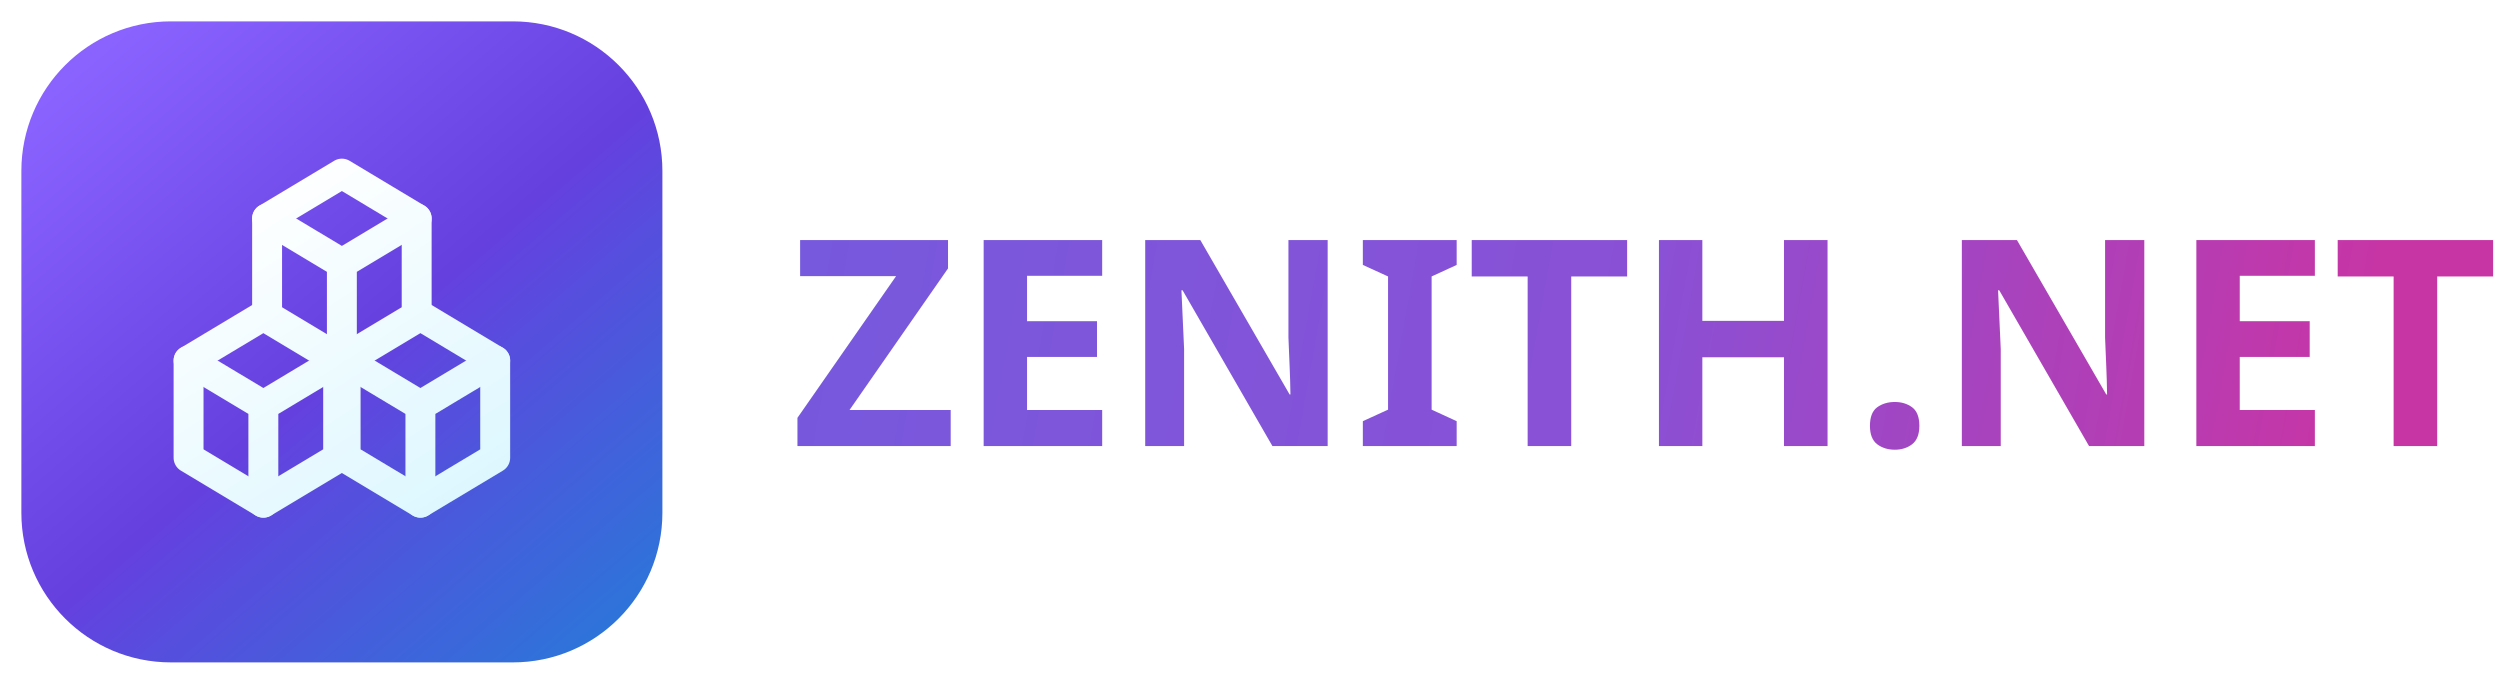
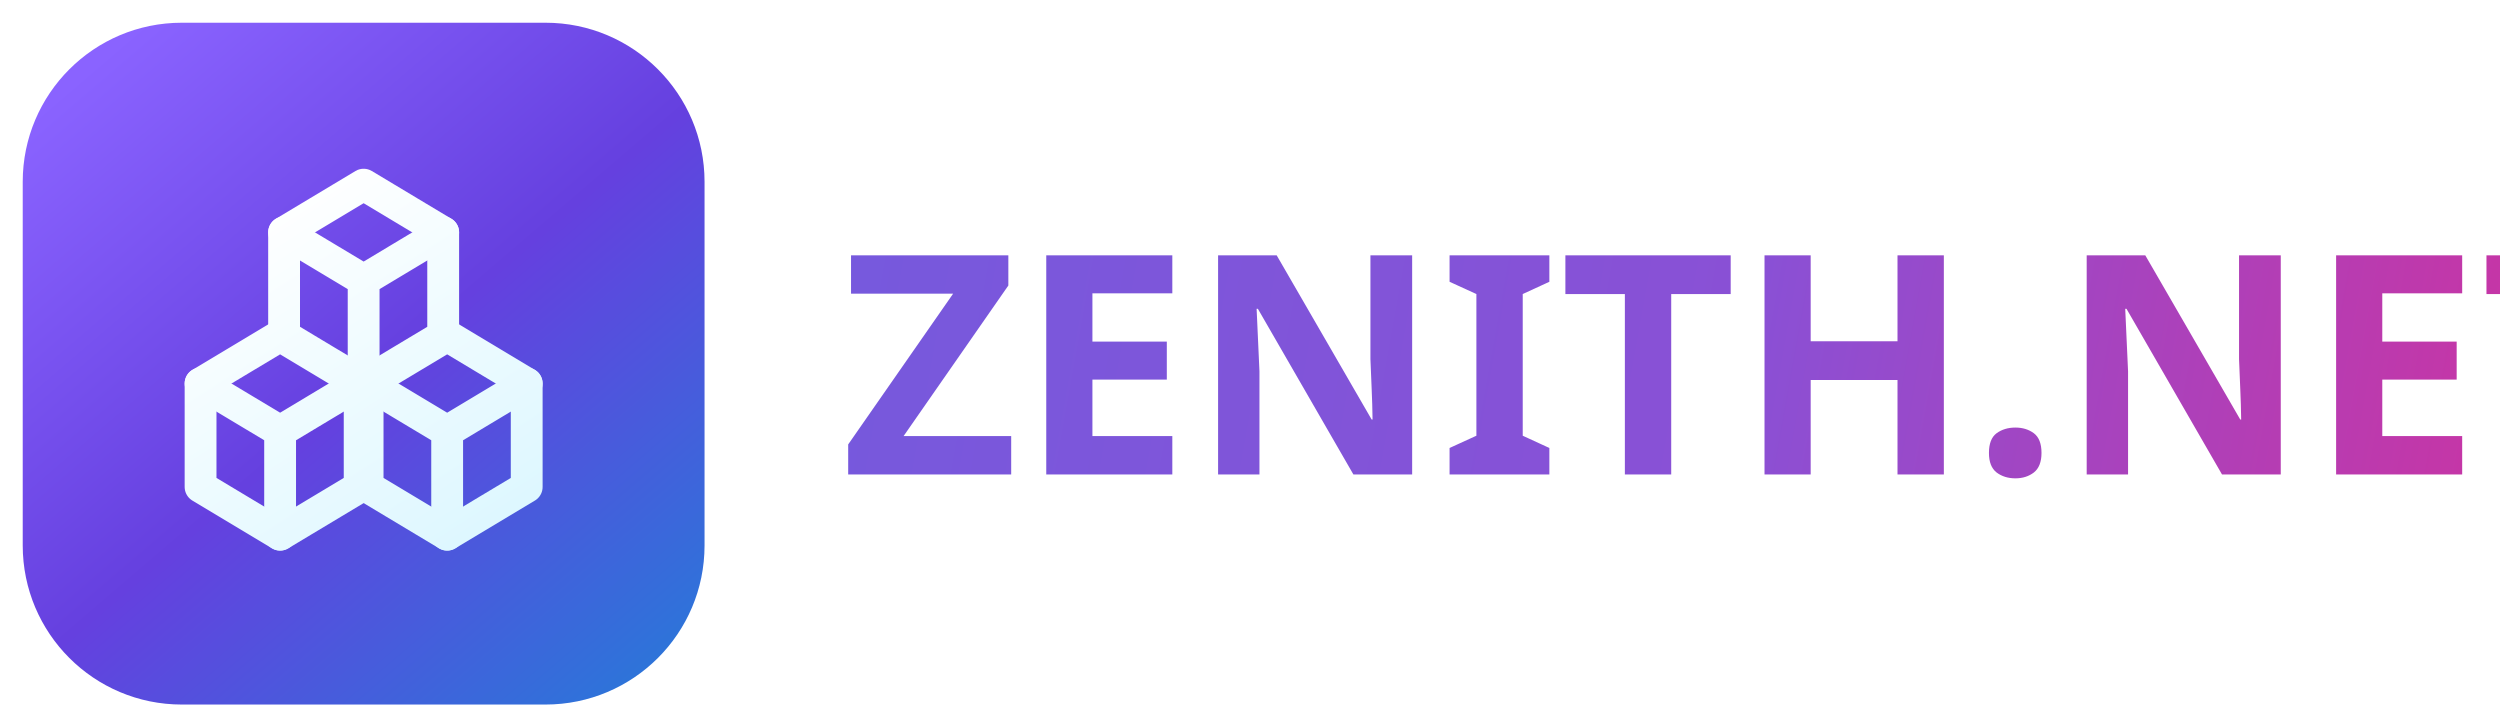
- <svg xmlns="http://www.w3.org/2000/svg" viewBox="0 0 234 64" role="img" aria-labelledby="logo-title" shape-rendering="geometricPrecision">
+ <svg xmlns="http://www.w3.org/2000/svg" viewBox="0 0 220 64" role="img" aria-labelledby="logo-title" shape-rendering="geometricPrecision">
  <defs>
    <linearGradient id="logo-surface" x1="9" y1="5" x2="57" y2="61" gradientUnits="userSpaceOnUse">
      <stop offset="0" stop-color="#8A63FF" />
      <stop offset="0.5" stop-color="#6540DF" />
      <stop offset="1" stop-color="#2B76D9" />
    </linearGradient>
    <linearGradient id="logo-lines" x1="20" y1="12" x2="47" y2="54" gradientUnits="userSpaceOnUse">
      <stop offset="0" stop-color="#FFFFFF" />
      <stop offset="1" stop-color="#DDF7FF" />
    </linearGradient>
    <linearGradient id="wordmark-fill" x1="74" y1="19" x2="219" y2="45" gradientUnits="userSpaceOnUse">
      <stop offset="0" stop-color="#7659DD" />
      <stop offset="0.55" stop-color="#8A50D5" />
      <stop offset="1" stop-color="#C735A5" />
    </linearGradient>
  </defs>
  <rect x="2" y="2" width="60" height="60" rx="14" fill="url(#logo-surface)" />
  <g transform="translate(9.6 9.6) scale(0.7)" fill="none" stroke="url(#logo-lines)" stroke-width="4" stroke-linecap="round" stroke-linejoin="round">
    <g>
      <path d="M32 9.5 42 15.5v13L32 34.5 22 28.5v-13L32 9.5Z" />
      <path d="m22 15.5 10 6 10-6M32 21.5v13" />
    </g>
    <g>
      <path d="m21.5 28.5 10 6v13l-10 6-10-6v-13l10-6Z" />
      <path d="m11.5 34.5 10 6 10-6m-10 6v13" />
    </g>
    <g>
      <path d="m42.5 28.5 10 6v13l-10 6-10-6v-13l10-6Z" />
      <path d="m32.5 34.5 10 6 10-6m-10 6v13" />
    </g>
  </g>
  <text x="74" y="41.75" fill="url(#wordmark-fill)" font-family="Bahnschrift, 'Aptos Display', 'Segoe UI Variable Display', sans-serif" font-size="27" font-weight="650" letter-spacing="0" textLength="145" lengthAdjust="spacingAndGlyphs" aria-hidden="true">ZENITH.NET</text>
</svg>
